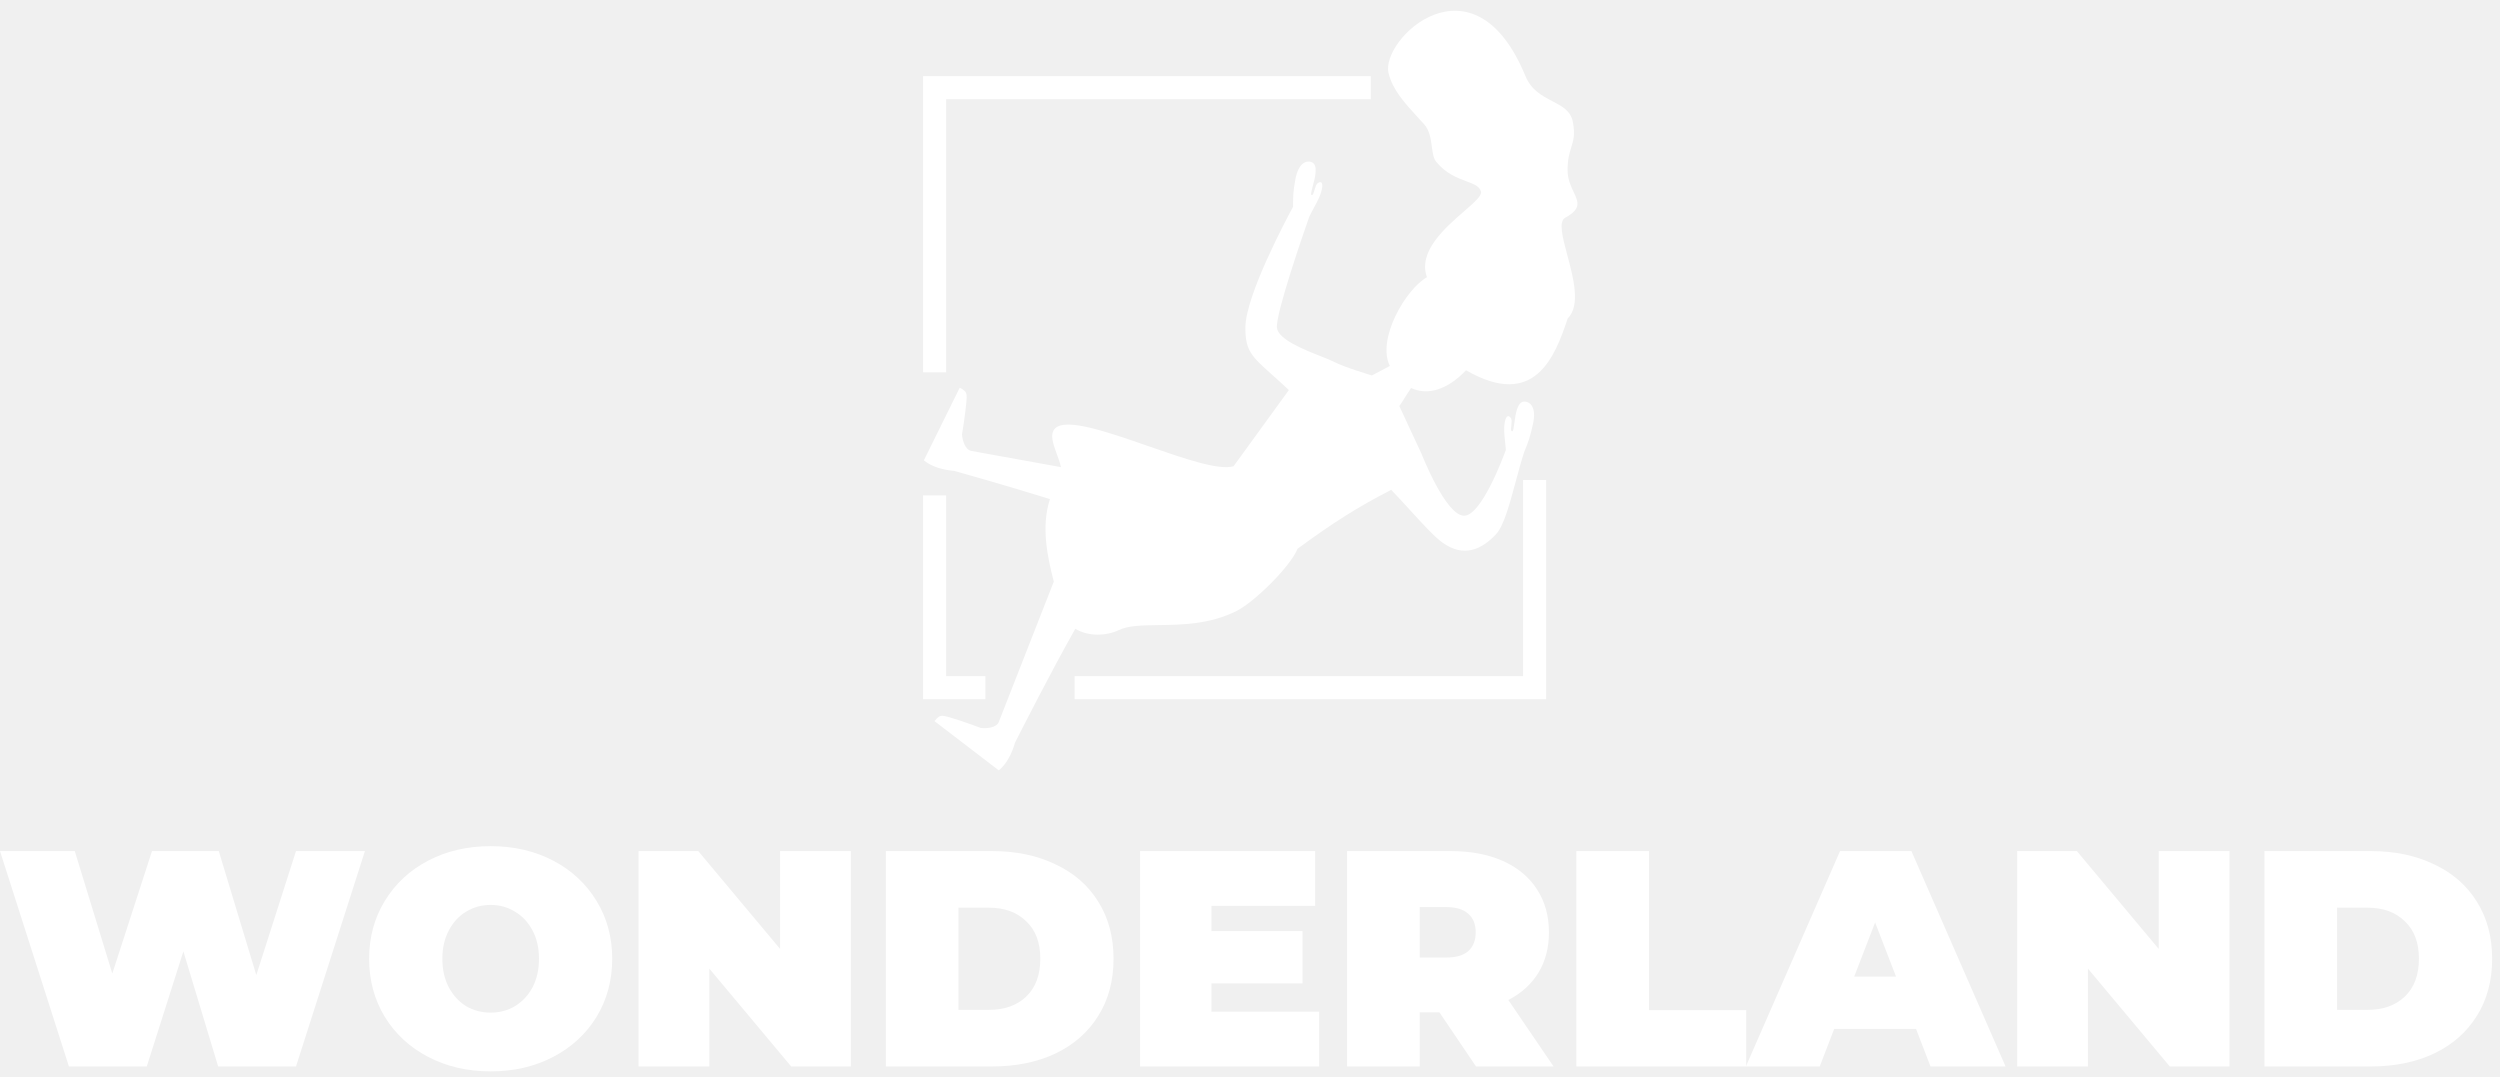
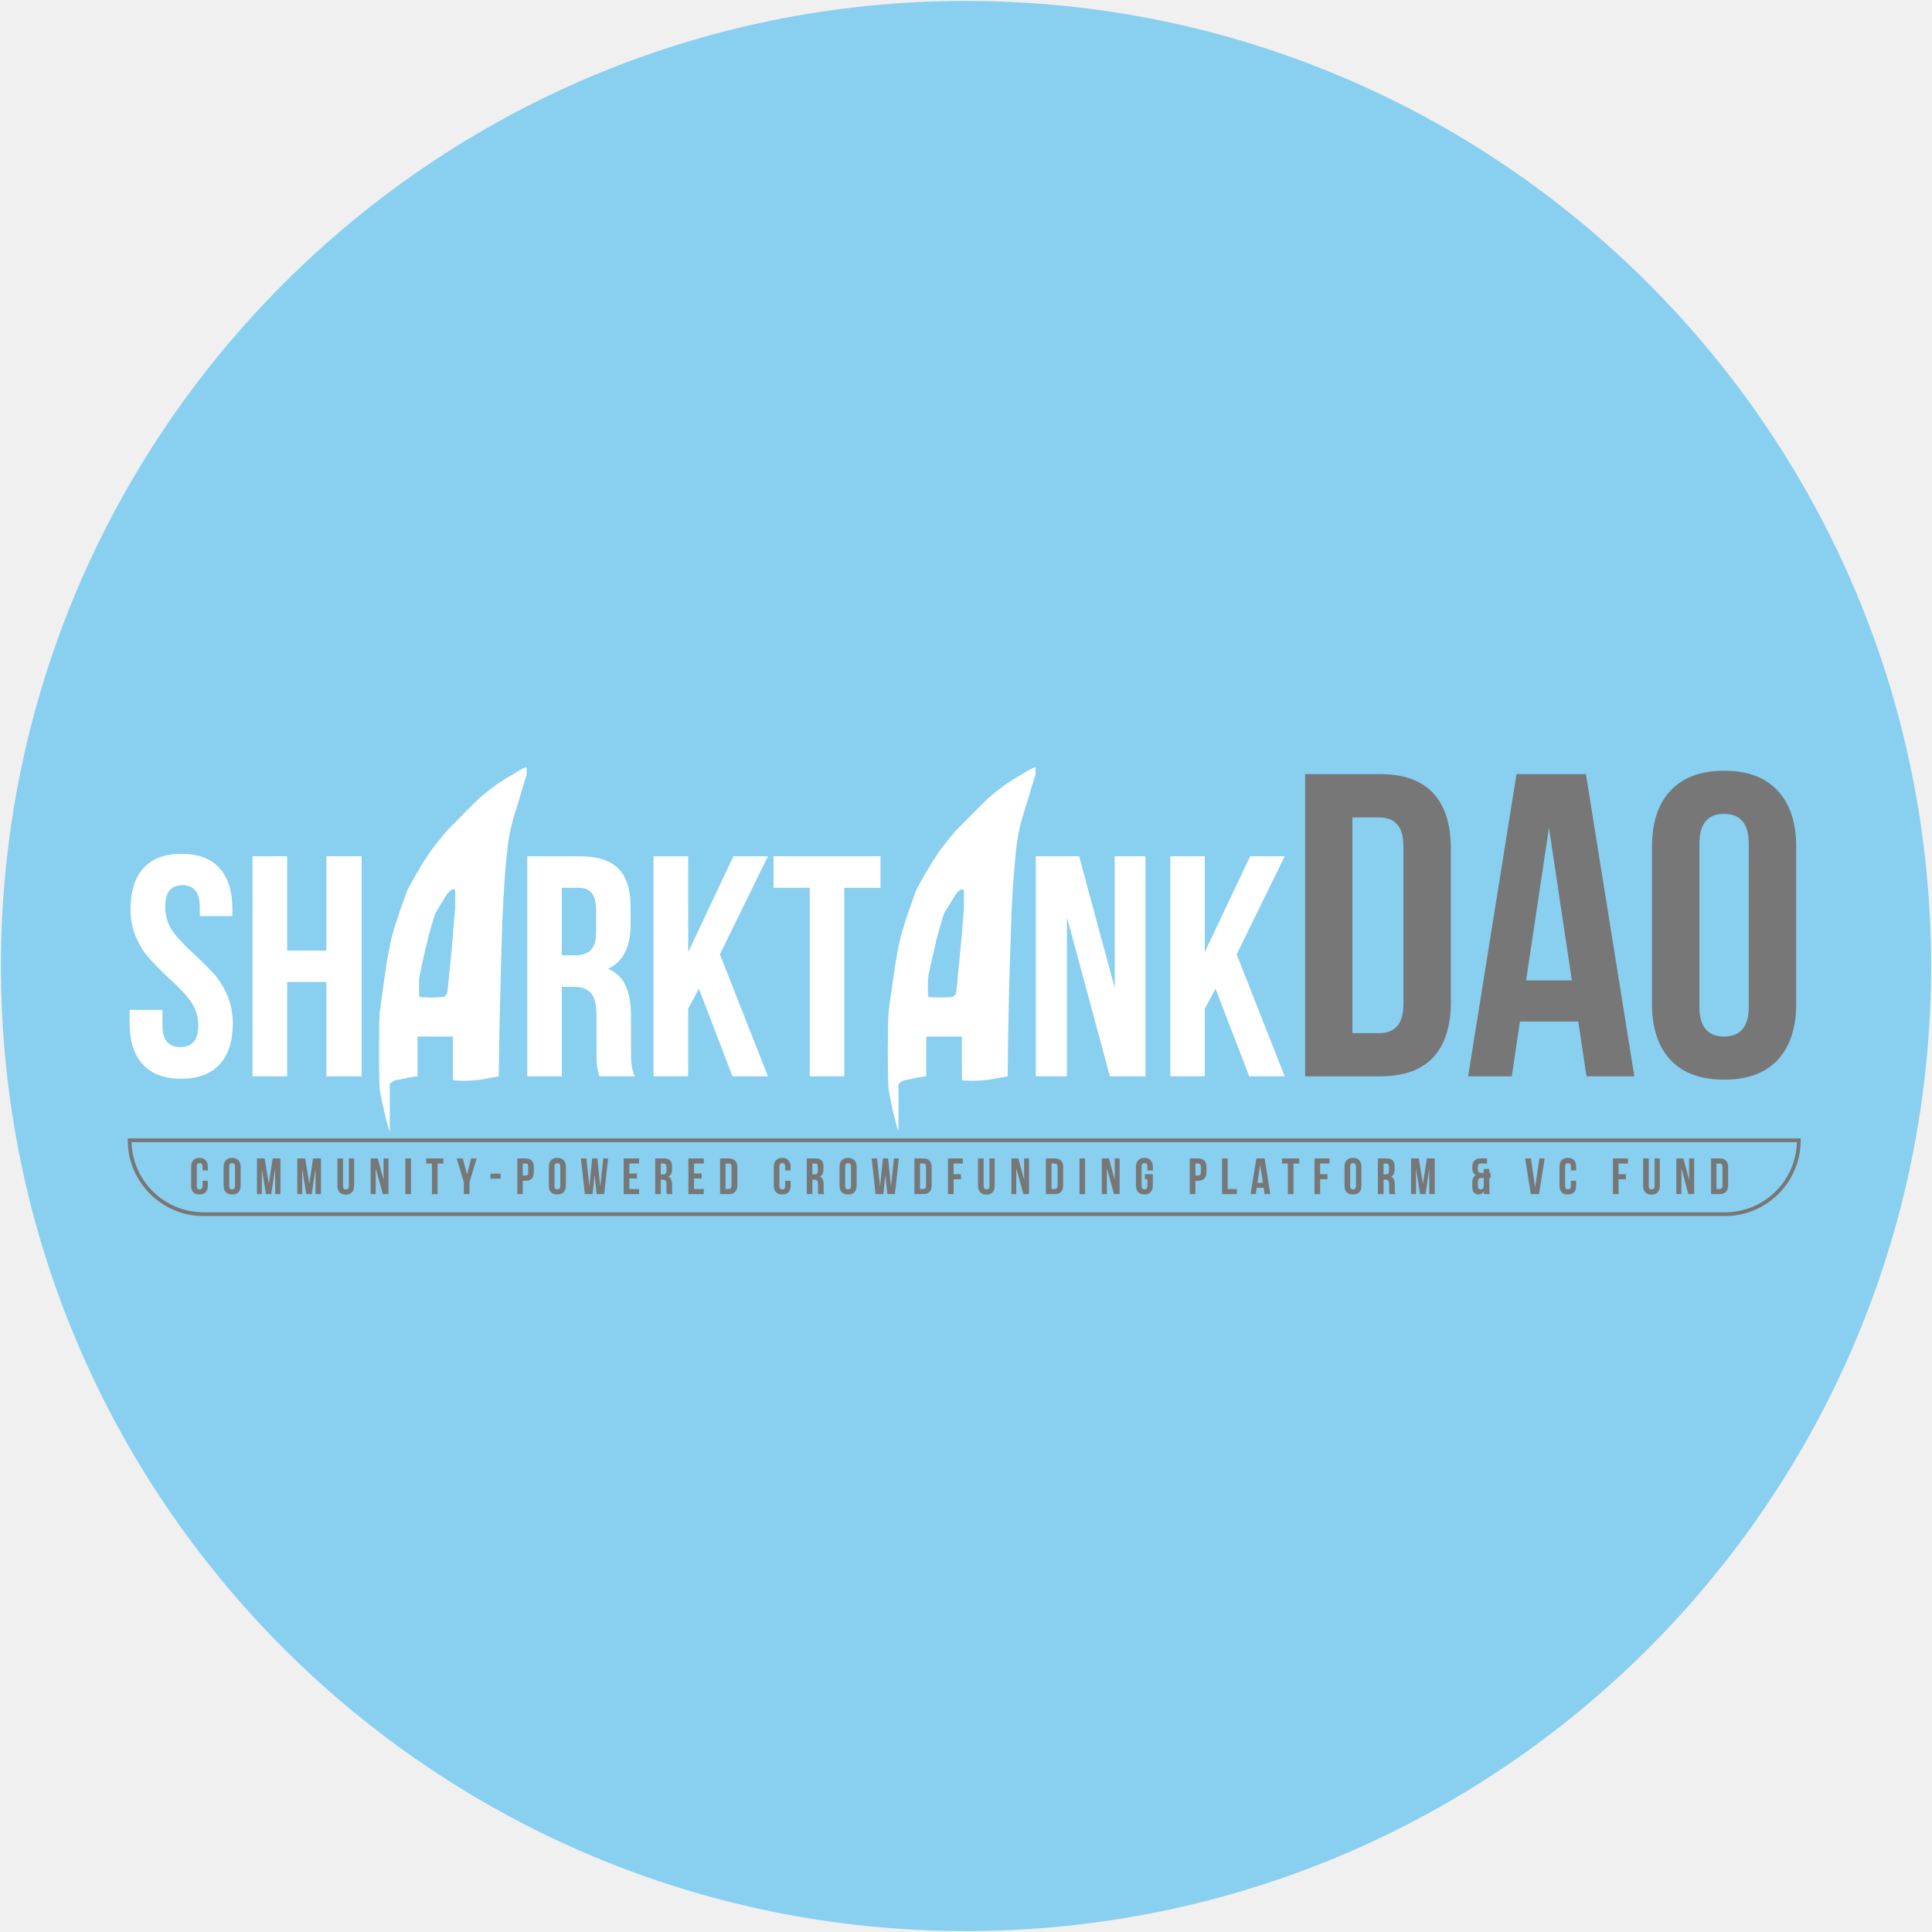
- <svg xmlns="http://www.w3.org/2000/svg" width="130" height="56" viewBox="0 0 130 56" fill="none">
-   <path d="M18.976 44.256L15.392 55.456H11.344L9.536 49.472L7.632 55.456H3.584L0 44.256H3.888L5.84 50.624L7.904 44.256H11.376L13.328 50.704L15.392 44.256H18.976Z" fill="white" />
-   <path d="M25.515 55.712C24.309 55.712 23.227 55.461 22.267 54.96C21.307 54.459 20.555 53.765 20.011 52.88C19.467 51.984 19.195 50.976 19.195 49.856C19.195 48.736 19.467 47.733 20.011 46.848C20.555 45.952 21.307 45.253 22.267 44.752C23.227 44.251 24.309 44 25.515 44C26.72 44 27.803 44.251 28.763 44.752C29.723 45.253 30.475 45.952 31.019 46.848C31.563 47.733 31.835 48.736 31.835 49.856C31.835 50.976 31.563 51.984 31.019 52.88C30.475 53.765 29.723 54.459 28.763 54.96C27.803 55.461 26.72 55.712 25.515 55.712ZM25.515 52.656C25.984 52.656 26.405 52.544 26.779 52.32C27.163 52.085 27.467 51.76 27.691 51.344C27.915 50.917 28.027 50.421 28.027 49.856C28.027 49.291 27.915 48.8 27.691 48.384C27.467 47.957 27.163 47.632 26.779 47.408C26.405 47.173 25.984 47.056 25.515 47.056C25.045 47.056 24.619 47.173 24.235 47.408C23.861 47.632 23.563 47.957 23.339 48.384C23.115 48.8 23.003 49.291 23.003 49.856C23.003 50.421 23.115 50.917 23.339 51.344C23.563 51.76 23.861 52.085 24.235 52.32C24.619 52.544 25.045 52.656 25.515 52.656Z" fill="white" />
-   <path d="M44.245 44.256V55.456H41.141L36.885 50.368V55.456H33.205V44.256H36.309L40.565 49.344V44.256H44.245Z" fill="white" />
-   <path d="M46.065 44.256H51.584C52.833 44.256 53.931 44.485 54.88 44.944C55.84 45.392 56.582 46.037 57.105 46.88C57.638 47.723 57.904 48.715 57.904 49.856C57.904 50.997 57.638 51.989 57.105 52.832C56.582 53.675 55.84 54.325 54.88 54.784C53.931 55.232 52.833 55.456 51.584 55.456H46.065V44.256ZM51.425 52.512C52.235 52.512 52.88 52.283 53.361 51.824C53.851 51.355 54.096 50.699 54.096 49.856C54.096 49.013 53.851 48.363 53.361 47.904C52.88 47.435 52.235 47.2 51.425 47.2H49.84V52.512H51.425Z" fill="white" />
-   <path d="M68.595 52.608V55.456H59.283V44.256H68.387V47.104H62.995V48.416H67.731V51.136H62.995V52.608H68.595Z" fill="white" />
-   <path d="M74.849 52.64H73.825V55.456H70.049V44.256H75.441C76.475 44.256 77.377 44.427 78.145 44.768C78.913 45.109 79.505 45.6 79.921 46.24C80.337 46.88 80.545 47.627 80.545 48.48C80.545 49.28 80.364 49.979 80.001 50.576C79.638 51.173 79.115 51.648 78.433 52L80.785 55.456H76.753L74.849 52.64ZM76.737 48.48C76.737 48.064 76.609 47.744 76.353 47.52C76.097 47.285 75.713 47.168 75.201 47.168H73.825V49.792H75.201C75.713 49.792 76.097 49.68 76.353 49.456C76.609 49.221 76.737 48.896 76.737 48.48Z" fill="white" />
-   <path d="M81.971 44.256H85.747V52.528H90.803V55.456H81.971V44.256Z" fill="white" />
-   <path d="M99.634 53.504H95.378L94.626 55.456H90.786L95.682 44.256H99.394L104.29 55.456H100.386L99.634 53.504ZM98.594 50.784L97.506 47.968L96.418 50.784H98.594Z" fill="white" />
-   <path d="M115.933 44.256V55.456H112.829L108.573 50.368V55.456H104.893V44.256H107.997L112.253 49.344V44.256H115.933Z" fill="white" />
-   <path d="M117.752 44.256H123.272C124.52 44.256 125.619 44.485 126.568 44.944C127.528 45.392 128.269 46.037 128.792 46.88C129.325 47.723 129.592 48.715 129.592 49.856C129.592 50.997 129.325 51.989 128.792 52.832C128.269 53.675 127.528 54.325 126.568 54.784C125.619 55.232 124.52 55.456 123.272 55.456H117.752V44.256ZM123.112 52.512C123.923 52.512 124.568 52.283 125.048 51.824C125.539 51.355 125.784 50.699 125.784 49.856C125.784 49.013 125.539 48.363 125.048 47.904C124.568 47.435 123.923 47.2 123.112 47.2H121.528V52.512H123.112Z" fill="white" />
-   <path fill-rule="evenodd" clip-rule="evenodd" d="M48 3.96H71.28V5.16H49.2V19.36H48V3.96ZM79.2 35.16V24.96H80.4V36.36H55.88V35.16H79.2ZM49.2 35.16V25.76H48V36.36H51.24V35.16H49.2Z" fill="white" />
-   <path fill-rule="evenodd" clip-rule="evenodd" d="M77.011 9.964C77.067 10.175 76.659 10.53 76.132 10.988C75.138 11.852 73.72 13.084 74.201 14.415C73.091 15.044 71.581 17.641 72.272 19.03L71.341 19.523C71.32 19.517 69.897 19.098 69.341 18.803C69.207 18.733 68.974 18.641 68.696 18.531C67.809 18.181 66.461 17.649 66.4 17.04C66.327 16.311 67.817 12.024 68.081 11.273C68.152 11.118 68.236 10.964 68.32 10.81L68.32 10.81C68.515 10.452 68.71 10.094 68.754 9.731C68.778 9.537 68.728 9.384 68.515 9.527C68.44 9.585 68.395 9.739 68.354 9.879C68.308 10.036 68.268 10.174 68.197 10.139C68.147 10.114 68.197 9.932 68.26 9.693C68.385 9.232 68.564 8.561 68.197 8.427C67.931 8.33 67.519 8.468 67.36 9.323C67.239 9.969 67.24 10.231 67.24 10.703V10.703L67.24 10.753C66.918 11.346 64.76 15.374 64.76 17.04C64.76 18.242 65.075 18.524 66.148 19.486C66.396 19.709 66.686 19.968 67.021 20.283L64.146 24.244C63.375 24.474 61.548 23.838 59.706 23.197C57.573 22.455 55.42 21.706 54.861 22.283C54.575 22.578 54.764 23.092 54.955 23.612C55.04 23.843 55.125 24.076 55.169 24.291L50.5 23.447C50.187 23.378 50.05 22.906 50.023 22.594C50.105 22.118 50.306 20.766 50.26 20.527C50.228 20.356 50.152 20.29 49.906 20.16L48.04 23.939C48.476 24.292 49.06 24.436 49.62 24.487L49.62 24.487C50.146 24.634 52.417 25.273 54.597 25.953C54.125 27.401 54.472 28.974 54.797 30.245L51.933 37.552C51.804 37.846 51.315 37.889 51.004 37.855C50.552 37.682 49.265 37.224 49.021 37.222C48.848 37.221 48.768 37.283 48.593 37.498L51.939 40.061C52.37 39.702 52.624 39.157 52.782 38.616L52.782 38.616C53.084 38.02 54.617 34.995 55.916 32.696C56.6 33.115 57.544 33.069 58.181 32.763C58.673 32.527 59.396 32.517 60.24 32.505C61.457 32.489 62.926 32.469 64.32 31.76C65.242 31.291 67.1 29.46 67.474 28.535C69.359 27.152 70.557 26.395 72.342 25.471C72.69 25.833 73.032 26.207 73.356 26.562L73.356 26.562C74.009 27.277 74.59 27.913 75.013 28.217C76.118 29.011 77.055 28.573 77.796 27.776C78.197 27.344 78.495 26.239 78.808 25.075L78.808 25.075C78.95 24.546 79.096 24.004 79.257 23.507H79.258C79.46 23.028 79.578 22.687 79.721 22.018C79.899 21.181 79.571 20.896 79.288 20.881C78.897 20.859 78.808 21.535 78.746 22.001C78.715 22.242 78.691 22.426 78.636 22.429C78.556 22.433 78.572 22.292 78.589 22.133V22.133C78.605 21.99 78.622 21.833 78.574 21.752C78.432 21.539 78.327 21.658 78.275 21.843C78.178 22.188 78.222 22.588 78.266 22.988C78.281 23.125 78.296 23.262 78.305 23.397C78.164 23.785 77.032 26.817 76.133 26.817C75.173 26.817 73.92 23.597 73.92 23.597L73.919 23.597L72.764 21.114L72.769 21.108C72.84 21.015 72.927 20.875 73.033 20.707C73.132 20.549 73.247 20.367 73.377 20.176C74.219 20.577 75.255 20.284 76.233 19.254C79.803 21.311 80.857 18.555 81.52 16.56C82.2 15.888 81.82 14.464 81.499 13.263C81.248 12.321 81.033 11.515 81.396 11.318C82.242 10.858 82.073 10.502 81.83 9.987C81.686 9.682 81.516 9.321 81.514 8.851C81.512 8.282 81.614 7.956 81.705 7.662C81.817 7.301 81.914 6.989 81.788 6.339C81.676 5.758 81.22 5.52 80.716 5.257C80.196 4.986 79.625 4.688 79.325 3.959C76.623 -2.608 71.757 2.051 72.207 3.814C72.431 4.689 72.992 5.302 73.852 6.24C73.917 6.312 73.984 6.385 74.053 6.46C74.341 6.775 74.401 7.226 74.456 7.63C74.498 7.947 74.537 8.235 74.678 8.407C75.183 9.027 75.781 9.25 76.248 9.425C76.639 9.571 76.937 9.683 77.011 9.964Z" fill="white" />
+ <svg xmlns="http://www.w3.org/2000/svg" version="1.2" viewBox="0 0 1030 1030" width="1030" height="1030">
+   <style>
+ 		.s0 { fill: #89cff0 } 
+ 		.s1 { fill: #ffffff } 
+ 		.s2 { fill: #777777 } 
+ 		.s3 { fill: none;stroke: #777777;stroke-width: 2 } 
+ 	</style>
+   <g id="Layer 1">
+     <circle id="&lt;Path&gt;" class="s0" cx="515" cy="515" r="514.5" />
+     <g id="&lt;Group&gt;">
+       <g id="&lt;Group&gt;">
+         <path id="&lt;Compound Path&gt;" class="s1" d="m76.5 462.8q6.9-7.6 20.3-7.6 13.4 0 20.2 7.6 6.9 7.6 6.9 21.9v3.7h-17.4v-4.9q0-6-2.4-8.8-2.3-2.8-6.8-2.8-4.5 0-6.9 2.8-2.3 2.8-2.3 8.8 0 7.4 3.9 12.9 3.9 5.5 11.8 12.6 6.5 6 10.6 10.6 4 4.6 6.8 11.1 2.9 6.6 2.9 15 0 14.2-7.1 21.8-7 7.6-20.4 7.6-13.4 0-20.4-7.6-7.1-7.6-7.1-21.8v-7.3h17.5v8.4q0 11.4 9.5 11.4 9.6 0 9.6-11.4 0-7.3-4-12.9-3.9-5.5-11.8-12.5-6.5-6.1-10.5-10.7-4.1-4.6-6.9-11.1-2.9-6.5-2.9-14.9 0-14.3 6.9-21.9z" />
+         <path id="&lt;Compound Path&gt;" class="s1" d="m134.6 573.8v-117.3h18.5v50.3h20.9v-50.3h18.8v117.3h-18.8v-50.3h-20.9v50.3z" />
+         <path id="&lt;Compound Path&gt;" fill-rule="evenodd" class="s1" d="m202.4 580.2q-0.1-1.3-0.2-4.3 0-2.9-0.1-6.8 0-3.9 0-8.3 0-4.4 0-8.4 0.1-4.1 0.1-7.4 0.1-3.3 0.2-5.1 0-0.2 0.3-2 0.2-1.8 0.6-4.4 0.3-2.7 0.8-5.9 0.5-3.3 0.9-6.4 0.5-3.2 0.9-6.1 0.4-2.9 0.8-4.8 0.1-0.8 0.4-2.4 0.3-1.6 0.7-3.2 0.3-1.7 0.6-3.1 0.3-1.4 0.4-1.8 0.5-2 1.7-5.9 1.3-3.9 2.6-8 1.4-4 2.6-7.3 1.2-3.3 1.5-4.1 0.1-0.3 1.1-2.1 1.1-1.8 2.4-4.2 1.3-2.4 2.7-4.7 1.4-2.4 2.2-3.8 0.3-0.4 0.9-1.3 0.7-1 1.3-2 0.7-1 1.3-1.9 0.6-0.9 0.8-1.2 0.6-0.9 1.9-2.5 1.3-1.7 2.7-3.3 1.3-1.7 2.4-3 1.2-1.4 1.5-1.8 1-0.9 3.3-3.3 2.4-2.5 5.1-5.2 2.7-2.7 5.1-5.1 2.4-2.3 3.3-3.3 0.6-0.5 2.1-1.7 1.5-1.3 3.1-2.6 1.7-1.3 3.2-2.4 1.6-1.2 2.3-1.7 0.2-0.1 1.5-0.9 1.3-0.9 3-1.9 1.8-1 3.4-2 1.7-1 2.6-1.6 0.5-0.3 2.1-1.1 1.6-0.8 2.2-1 0.1 0.6 0.1 2.2 0 1.6-0.1 2-0.3 0.9-1.2 3.9-0.9 3.1-2 6.7-1.1 3.5-2 6.7-1 3.1-1.2 3.8-1.1 3.4-2 7.5-1 4.1-1.7 10.4-0.8 6.3-1.5 15.7-0.7 9.5-1.3 23.8-0.5 14.4-1 34.5-0.6 20.1-0.9 47.7 0 0.1-1.4 0.3-1.5 0.3-3.5 0.6-2.1 0.4-4.2 0.8-2.2 0.3-3.6 0.4-0.7 0.1-2.4 0.2-1.6 0.1-3.4 0.1-1.9 0-3.5-0.1-1.7-0.1-2.4-0.2v-23.3h-18.9v21.2q-0.8 0.1-2.4 0.3-1.7 0.3-3.5 0.6-1.8 0.4-3.5 0.8-1.7 0.3-2.4 0.4-0.8 0.3-1.9 1-1.1 0.8-1.1 1.2v25.3q-0.5-1.3-1.4-4.6-0.9-3.2-1.7-7-0.9-3.7-1.5-7-0.7-3.3-0.8-4.6zm21.2-59.2q-0.1 0.6-0.2 2.1 0 1.4 0 3.1 0 1.7 0 3.2 0.1 1.5 0.2 2.1 0.7 0.1 2.5 0.2 1.8 0.1 3.9 0.1 2 0 3.8-0.1 1.8-0.1 2.5-0.2 0.5 0 1.3-0.8 0.8-0.8 0.8-1.3 0.3-1.7 0.6-5.1 0.4-3.4 0.8-7.8 0.4-4.4 0.9-9.2 0.4-4.9 0.8-9.3 0.3-4.4 0.6-7.8 0.3-3.5 0.5-5.2 0.1-0.6 0.1-2.1 0-1.6 0-3.2 0-1.7 0-3.2 0-1.4-0.1-2-0.3-0.3-1.1-0.3-0.8 0-1.1 0.3-0.1 0.2-1 1-0.9 0.7-1 1.1-0.6 0.8-1.6 2.5-1 1.6-2 3.3-1 1.7-1.8 3-0.9 1.4-1 1.7-0.2 0.4-0.7 2.3-0.6 1.9-1.3 4.2-0.7 2.3-1.3 4.7-0.6 2.3-0.9 3.6-0.4 1.7-1.1 4.6-0.7 3-1.4 6-0.6 3-1.1 5.5-0.6 2.4-0.6 3z" />
+         <path id="&lt;Compound Path&gt;" fill-rule="evenodd" class="s1" d="m318.3 568.4q-0.3-2.5-0.3-9v-18.4q0-8.1-2.9-11.5-2.8-3.4-9.2-3.4h-6.4v47.7h-18.4v-117.3h27.8q14.3 0 20.8 6.6 6.5 6.7 6.5 20.4v9.2q0 18.1-12 23.8 6.5 2.7 9.3 9 2.9 6.2 2.9 16v18.1q0 5 0.3 8.1 0.4 3.1 1.7 6.1h-18.8q-1-2.9-1.3-5.4zm-18.8-59.1h7.2q5.6 0 8.3-2.8 2.8-2.9 2.8-9.6v-11.6q0-6.3-2.3-9.2-2.2-2.8-7.1-2.8h-8.9z" />
+         <path id="&lt;Compound Path&gt;" class="s1" d="m366.9 537.8v36h-18.5v-117.3h18.5v51.1l24.1-51.1h18.4l-25.6 52.3 25.6 65h-18.9l-17.9-46.7z" />
+         <path id="&lt;Compound Path&gt;" class="s1" d="m469.4 456.5v16.8h-19.3v100.5h-18.4v-100.5h-19.3v-16.8z" />
+         <path id="&lt;Compound Path&gt;" fill-rule="evenodd" class="s1" d="m473.7 580.2q-0.1-1.3-0.2-4.3 0-2.9-0.1-6.8-0.1-3.9-0.1-8.3 0-4.4 0.1-8.4 0.1-4.1 0.1-7.4 0.1-3.3 0.2-5.1 0-0.2 0.2-2 0.3-1.8 0.6-4.4 0.4-2.7 0.9-5.9 0.4-3.3 0.9-6.4 0.5-3.2 0.9-6.1 0.4-2.9 0.8-4.8 0.1-0.8 0.4-2.4 0.3-1.6 0.6-3.2 0.4-1.7 0.7-3.1 0.3-1.4 0.4-1.8 0.5-2 1.7-5.9 1.2-3.9 2.6-8 1.4-4 2.6-7.3 1.1-3.3 1.5-4.1 0.1-0.3 1.1-2.1 1-1.8 2.3-4.2 1.3-2.4 2.8-4.7 1.4-2.4 2.2-3.8 0.2-0.4 0.9-1.3 0.6-1 1.3-2 0.6-1 1.2-1.9 0.6-0.9 0.9-1.2 0.6-0.9 1.9-2.5 1.3-1.7 2.6-3.3 1.4-1.7 2.5-3 1.1-1.4 1.5-1.8 0.9-0.9 3.3-3.3 2.4-2.5 5.1-5.2 2.7-2.7 5.1-5.1 2.4-2.3 3.3-3.3 0.6-0.5 2.1-1.7 1.4-1.3 3.1-2.6 1.7-1.3 3.2-2.4 1.5-1.2 2.3-1.7 0.2-0.1 1.5-0.9 1.3-0.9 3-1.9 1.7-1 3.4-2 1.6-1 2.6-1.6 0.5-0.3 2.1-1.1 1.6-0.8 2.2-1 0.1 0.6 0.1 2.2 0 1.6-0.1 2-0.3 0.9-1.2 3.9-1 3.1-2 6.7-1.1 3.5-2.1 6.7-0.9 3.1-1.1 3.8-1.1 3.4-2.1 7.5-0.9 4.1-1.7 10.4-0.7 6.3-1.4 15.7-0.8 9.5-1.3 23.8-0.5 14.4-1.1 34.5-0.5 20.1-0.8 47.7 0 0.1-1.5 0.3-1.4 0.3-3.5 0.6-2 0.4-4.2 0.8-2.1 0.3-3.5 0.4-0.7 0.1-2.4 0.2-1.6 0.1-3.5 0.1-1.8 0-3.5-0.1-1.6-0.1-2.3-0.2v-23.3h-19v21.2q-0.7 0.1-2.3 0.3-1.7 0.3-3.5 0.6-1.9 0.4-3.5 0.8-1.7 0.3-2.4 0.4-0.8 0.3-2 1-1.1 0.8-1.1 1.2v25.3q-0.5-1.3-1.3-4.6-0.9-3.2-1.8-7-0.8-3.7-1.4-7-0.7-3.3-0.8-4.6zm21.2-59.2q-0.1 0.6-0.2 2.1 0 1.4 0 3.1 0 1.7 0 3.2 0.1 1.5 0.2 2.1 0.7 0.1 2.5 0.2 1.7 0.1 3.8 0.1 2.1 0 3.9-0.1 1.7-0.1 2.5-0.2 0.4 0 1.3-0.8 0.8-0.8 0.8-1.3 0.2-1.7 0.6-5.1 0.3-3.4 0.7-7.8 0.5-4.4 0.9-9.2 0.5-4.9 0.9-9.3 0.3-4.4 0.6-7.8 0.3-3.5 0.4-5.2 0.1-0.6 0.1-2.1 0-1.6 0-3.2 0-1.7 0-3.2 0-1.4-0.1-2-0.2-0.3-1-0.3-0.9 0-1.1 0.3-0.1 0.2-1 1-0.9 0.7-1 1.1-0.6 0.8-1.6 2.5-1 1.6-2 3.3-1 1.7-1.9 3-0.8 1.4-0.9 1.7-0.2 0.4-0.8 2.3-0.5 1.9-1.2 4.2-0.7 2.3-1.3 4.7-0.6 2.3-1 3.6-0.3 1.7-1 4.6-0.7 3-1.4 6-0.6 3-1.2 5.5-0.5 2.4-0.5 3z" />
+         <path id="&lt;Compound Path&gt;" class="s1" d="m568.8 573.8h-16.6v-117.3h23.1l19 70.2v-70.2h16.4v117.3h-19l-22.9-84.9z" />
+         <path id="&lt;Compound Path&gt;" class="s1" d="m642.3 537.8v36h-18.4v-117.3h18.4v51.1l24.2-51.1h18.4l-25.6 52.3 25.6 65h-18.9l-18-46.7z" />
+         <path id="&lt;Compound Path&gt;" fill-rule="evenodd" class="s2" d="m735.8 412.7q18.9 0 28.3 10.2 9.4 10.1 9.4 29.6v81.5q0 19.5-9.4 29.7-9.4 10.1-28.3 10.1h-40v-161.1zm-14.8 138.1h14.3q6.2 0 9.5-3.7 3.4-3.7 3.4-12v-83.7q0-8.3-3.4-12-3.3-3.6-9.5-3.6h-14.3z" />
+         <path id="&lt;Compound Path&gt;" fill-rule="evenodd" class="s2" d="m845.8 573.8l-4.4-29.2h-31.1l-4.3 29.2h-23.3l25.8-161.1h37l25.8 161.1zm-7.8-51.1l-12.2-81.4-12.2 81.4z" />
+         <path id="&lt;Compound Path&gt;" fill-rule="evenodd" class="s2" d="m890.6 421.5q9.9-10.6 28.6-10.6 18.6 0 28.5 10.6 9.9 10.6 9.9 29.9v83.7q0 19.4-9.9 30-9.9 10.5-28.5 10.5-18.7 0-28.6-10.5-9.9-10.6-9.9-30v-83.7q0-19.3 9.9-29.9zm28.6 131.1q13.1 0 13.1-15.8v-87q0-15.9-13.1-15.9-13.2 0-13.2 15.9v87q0 15.8 13.2 15.8z" />
+       </g>
+       <path id="&lt;Path&gt;" class="s3" d="m919.7 647.3h-811.2c-21.7 0-39.4-17.7-39.4-39.4h889.9c0 21.7-17.6 39.4-39.3 39.4z" />
+       <g id="&lt;Group&gt;">
+         <g id="&lt;Group&gt;">
+           <path id="&lt;Compound Path&gt;" class="s2" d="m110.8 632q0 2.3-1.1 3.6-1.2 1.2-3.4 1.2-2.1 0-3.3-1.2-1.1-1.3-1.1-3.6v-9.9q0-2.3 1.1-3.5 1.2-1.3 3.3-1.3 2.2 0 3.4 1.3 1.1 1.2 1.1 3.5v1.9h-2.8v-2.1q0-1.8-1.6-1.8-1.5 0-1.5 1.8v10.3q0 1.9 1.5 1.9 1.6 0 1.6-1.9v-2.7h2.8z" />
+           <path id="&lt;Compound Path&gt;" fill-rule="evenodd" class="s2" d="m120.4 618.6q1.1-1.3 3.3-1.3 2.2 0 3.4 1.3 1.2 1.2 1.2 3.5v9.9q0 2.3-1.2 3.6-1.2 1.2-3.4 1.2-2.2 0-3.3-1.2-1.2-1.3-1.2-3.6v-9.9q0-2.3 1.2-3.5zm3.3 15.5q1.6 0 1.6-1.9v-10.3q0-1.8-1.6-1.8-1.5 0-1.5 1.8v10.3q0 1.9 1.5 1.9z" />
+           <path id="&lt;Compound Path&gt;" class="s2" d="m145.4 617.6h4.1v19h-2.8v-13.6l-2.1 13.6h-2.8l-2.2-13.5v13.5h-2.6v-19h4.1l2.2 13.5z" />
+           <path id="&lt;Compound Path&gt;" class="s2" d="m166.9 617.6h4.2v19h-2.9v-13.6l-2 13.6h-2.9l-2.2-13.5v13.5h-2.6v-19h4.2l2.2 13.5z" />
+           <path id="&lt;Compound Path&gt;" class="s2" d="m182.9 632.3q0 1.8 1.5 1.8 1.6 0 1.6-1.8v-14.7h2.8v14.5q0 2.3-1.1 3.5-1.2 1.3-3.3 1.3-2.2 0-3.4-1.3-1.1-1.2-1.1-3.5v-14.5h3z" />
+           <path id="&lt;Compound Path&gt;" class="s2" d="m200.3 636.6h-2.7v-19h3.8l3.1 11.4v-11.4h2.6v19h-3l-3.8-13.8z" />
+           <path id="&lt;Compound Path&gt;" class="s2" d="m219.1 617.6v19h-3v-19z" />
+           <path id="&lt;Compound Path&gt;" class="s2" d="m236.4 617.6v2.7h-3.1v16.3h-3v-16.3h-3.1v-2.7z" />
+           <path id="&lt;Compound Path&gt;" class="s2" d="m243.5 617.6h3.2l2.3 8.6 2.2-8.6h2.9l-3.8 12.7v6.3h-3v-6.3z" />
+           <path id="&lt;Compound Path&gt;" class="s2" d="m266.9 625.7v2.7h-5.4v-2.7z" />
+           <path id="&lt;Compound Path&gt;" fill-rule="evenodd" class="s2" d="m283.5 618.8q1.1 1.2 1.1 3.5v2.4q0 2.4-1.1 3.6-1.1 1.2-3.3 1.2h-1.5v7.1h-2.9v-19h4.4q2.2 0 3.3 1.2zm-4.8 7.9h1.5q0.7 0 1.1-0.4 0.3-0.4 0.3-1.4v-2.8q0-1-0.3-1.4-0.4-0.4-1.1-0.4h-1.5z" />
+           <path id="&lt;Compound Path&gt;" fill-rule="evenodd" class="s2" d="m293.7 618.6q1.2-1.3 3.4-1.3 2.2 0 3.4 1.3 1.2 1.2 1.2 3.5v9.9q0 2.3-1.2 3.6-1.2 1.2-3.4 1.2-2.2 0-3.4-1.2-1.1-1.3-1.1-3.6v-9.9q0-2.3 1.1-3.5zm3.4 15.5q1.6 0 1.6-1.9v-10.3q0-1.8-1.6-1.8-1.5 0-1.5 1.8v10.3q0 1.9 1.5 1.9z" />
+           <path id="&lt;Compound Path&gt;" class="s2" d="m315.9 636.6h-4.1l-2.1-19h2.9l1.6 15 1.5-15h2.8l1.5 15.1 1.6-15.1h2.6l-2.1 19h-4l-1.1-10.1z" />
+           <path id="&lt;Compound Path&gt;" class="s2" d="m339.6 625.6v2.7h-4.1v5.6h5.2v2.7h-8.2v-19h8.2v2.7h-5.2v5.3z" />
+           <path id="&lt;Compound Path&gt;" fill-rule="evenodd" class="s2" d="m355.4 635.7q-0.1-0.4-0.1-1.4v-3q0-1.3-0.5-1.9-0.4-0.5-1.5-0.5h-1v7.7h-3v-19h4.5q2.3 0 3.4 1 1.1 1.1 1.1 3.3v1.5q0 3-2 3.9 1.1 0.4 1.5 1.5 0.5 1 0.5 2.6v2.9q0 0.8 0 1.3 0.1 0.5 0.3 1h-3q-0.2-0.5-0.2-0.9zm-3.1-9.6h1.2q0.9 0 1.3-0.4 0.5-0.5 0.5-1.6v-1.9q0-1-0.4-1.5-0.4-0.4-1.2-0.4h-1.4z" />
+           <path id="&lt;Compound Path&gt;" class="s2" d="m374.1 625.6v2.7h-4.1v5.6h5.2v2.7h-8.2v-19h8.2v2.7h-5.2v5.3z" />
+           <path id="&lt;Compound Path&gt;" fill-rule="evenodd" class="s2" d="m388.6 617.6q2.2 0 3.3 1.2 1.2 1.2 1.2 3.5v9.6q0 2.3-1.2 3.5-1.1 1.2-3.3 1.2h-4.7v-19zm-1.8 16.3h1.7q0.7 0 1.1-0.4 0.4-0.5 0.4-1.5v-9.9q0-0.9-0.4-1.4-0.4-0.4-1.1-0.4h-1.7z" />
+           <path id="&lt;Compound Path&gt;" class="s2" d="m421.5 632q0 2.3-1.2 3.6-1.1 1.2-3.3 1.2-2.2 0-3.3-1.2-1.2-1.3-1.2-3.6v-9.9q0-2.3 1.2-3.5 1.1-1.3 3.3-1.3 2.2 0 3.3 1.3 1.2 1.2 1.2 3.5v1.9h-2.9v-2.1q0-1.8-1.5-1.8-1.6 0-1.6 1.8v10.3q0 1.9 1.6 1.9 1.5 0 1.5-1.9v-2.7h2.9z" />
+           <path id="&lt;Compound Path&gt;" fill-rule="evenodd" class="s2" d="m436.1 635.7q0-0.4 0-1.4v-3q0-1.3-0.5-1.9-0.5-0.5-1.5-0.5h-1v7.7h-3v-19h4.5q2.3 0 3.4 1 1 1.1 1 3.3v1.5q0 3-1.9 3.9 1 0.4 1.5 1.5 0.5 1 0.5 2.6v2.9q0 0.8 0 1.3 0.1 0.5 0.3 1h-3.1q-0.1-0.5-0.2-0.9zm-3-9.6h1.1q0.9 0 1.4-0.4 0.4-0.5 0.4-1.6v-1.9q0-1-0.3-1.5-0.4-0.4-1.2-0.4h-1.4z" />
+           <path id="&lt;Compound Path&gt;" fill-rule="evenodd" class="s2" d="m448.7 618.6q1.2-1.3 3.4-1.3 2.2 0 3.4 1.3 1.2 1.2 1.2 3.5v9.9q0 2.3-1.2 3.6-1.2 1.2-3.4 1.2-2.2 0-3.4-1.2-1.1-1.3-1.1-3.6v-9.9q0-2.3 1.1-3.5zm3.4 15.5q1.6 0 1.6-1.9v-10.3q0-1.8-1.6-1.8-1.5 0-1.5 1.8v10.3q0 1.9 1.5 1.9z" />
+           <path id="&lt;Compound Path&gt;" class="s2" d="m470.9 636.6h-4.1l-2.1-19h2.9l1.6 15 1.5-15h2.8l1.5 15.1 1.6-15.1h2.6l-2.1 19h-4l-1.1-10.1z" />
+           <path id="&lt;Compound Path&gt;" fill-rule="evenodd" class="s2" d="m492.2 617.6q2.3 0 3.4 1.2 1.1 1.2 1.1 3.5v9.6q0 2.3-1.1 3.5-1.1 1.2-3.4 1.2h-4.7v-19zm-1.7 16.3h1.6q0.8 0 1.2-0.4 0.4-0.5 0.4-1.5v-9.9q0-0.9-0.4-1.4-0.4-0.4-1.2-0.4h-1.6z" />
+           <path id="&lt;Compound Path&gt;" class="s2" d="m512.3 626v2.7h-3.9v7.9h-3v-19h7.9v2.7h-4.9v5.7z" />
+           <path id="&lt;Compound Path&gt;" class="s2" d="m524.4 632.3q0 1.8 1.6 1.8 1.5 0 1.5-1.8v-14.7h2.8v14.5q0 2.3-1.1 3.5-1.1 1.3-3.3 1.3-2.2 0-3.3-1.3-1.2-1.2-1.2-3.5v-14.5h3z" />
+           <path id="&lt;Compound Path&gt;" class="s2" d="m541.8 636.6h-2.6v-19h3.7l3.1 11.4v-11.4h2.6v19h-3l-3.8-13.8z" />
+           <path id="&lt;Compound Path&gt;" fill-rule="evenodd" class="s2" d="m562.3 617.6q2.3 0 3.4 1.2 1.1 1.2 1.1 3.5v9.6q0 2.3-1.1 3.5-1.1 1.2-3.4 1.2h-4.7v-19zm-1.7 16.3h1.6q0.8 0 1.2-0.4 0.4-0.5 0.4-1.5v-9.9q0-0.9-0.4-1.4-0.4-0.4-1.2-0.4h-1.6z" />
+           <path id="&lt;Compound Path&gt;" class="s2" d="m578.5 617.6v19h-3v-19z" />
+           <path id="&lt;Compound Path&gt;" class="s2" d="m590.1 636.6h-2.7v-19h3.8l3.1 11.4v-11.4h2.6v19h-3l-3.8-13.8z" />
+           <path id="&lt;Compound Path&gt;" class="s2" d="m614.6 626v6q0 2.3-1.2 3.6-1.1 1.2-3.3 1.2-2.2 0-3.3-1.2-1.2-1.3-1.2-3.6v-9.9q0-2.3 1.2-3.5 1.1-1.3 3.3-1.3 2.2 0 3.3 1.3 1.2 1.2 1.2 3.5v1.9h-2.9v-2.1q0-1.8-1.5-1.8-1.6 0-1.6 1.8v10.3q0 1.9 1.6 1.9 1.5 0 1.5-1.9v-3.5h-1.3v-2.7z" />
+           <path id="&lt;Compound Path&gt;" fill-rule="evenodd" class="s2" d="m642.1 618.8q1.1 1.2 1.1 3.5v2.4q0 2.4-1.1 3.6-1.2 1.2-3.4 1.2h-1.4v7.1h-3v-19h4.4q2.2 0 3.4 1.2zm-4.8 7.9h1.4q0.7 0 1.1-0.4 0.4-0.4 0.4-1.4v-2.8q0-1-0.4-1.4-0.4-0.4-1.1-0.4h-1.4z" />
+           <path id="&lt;Compound Path&gt;" class="s2" d="m654.5 617.6v16.3h4.9v2.7h-7.9v-19z" />
+           <path id="&lt;Compound Path&gt;" fill-rule="evenodd" class="s2" d="m674.2 636.6l-0.5-3.4h-3.7l-0.5 3.4h-2.8l3.1-19h4.4l3 19zm-0.9-6l-1.5-9.7-1.4 9.7z" />
+           <path id="&lt;Compound Path&gt;" class="s2" d="m692.7 617.6v2.7h-3.1v16.3h-3v-16.3h-3.1v-2.7z" />
+           <path id="&lt;Compound Path&gt;" class="s2" d="m707.7 626v2.7h-3.9v7.9h-3v-19h8v2.7h-5v5.7z" />
+           <path id="&lt;Compound Path&gt;" fill-rule="evenodd" class="s2" d="m717.9 618.6q1.2-1.3 3.4-1.3 2.2 0 3.4 1.3 1.1 1.2 1.1 3.5v9.9q0 2.3-1.1 3.6-1.2 1.2-3.4 1.2-2.2 0-3.4-1.2-1.1-1.3-1.1-3.6v-9.9q0-2.3 1.1-3.5zm3.4 15.5q1.6 0 1.6-1.9v-10.3q0-1.8-1.6-1.8-1.5 0-1.5 1.8v10.3q0 1.9 1.5 1.9z" />
+           <path id="&lt;Compound Path&gt;" fill-rule="evenodd" class="s2" d="m740.6 635.7q0-0.4 0-1.4v-3q0-1.3-0.5-1.9-0.5-0.5-1.5-0.5h-1v7.7h-3v-19h4.5q2.3 0 3.4 1 1 1.1 1 3.3v1.5q0 3-1.9 3.9 1 0.4 1.5 1.5 0.5 1 0.5 2.6v2.9q0 0.8 0 1.3 0.1 0.5 0.3 1h-3.1q-0.1-0.5-0.2-0.9zm-3-9.6h1.1q0.9 0 1.4-0.4 0.4-0.5 0.4-1.6v-1.9q0-1-0.3-1.5-0.4-0.4-1.2-0.4h-1.4z" />
+           <path id="&lt;Compound Path&gt;" class="s2" d="m760.7 617.6h4.2v19h-2.9v-13.6l-2 13.6h-2.9l-2.2-13.5v13.5h-2.6v-19h4.1l2.2 13.5z" />
+           <path id="&lt;Compound Path&gt;" fill-rule="evenodd" class="s2" d="m786.9 626.5q-1-0.4-1.5-1.4-0.5-0.9-0.5-2.5v-0.3q0-2.3 1.1-3.5 1.1-1.2 3.3-1.2h3.5v2.7h-3.4q-0.7 0-1.1 0.4-0.4 0.5-0.4 1.4v1.2q0 1.1 0.4 1.6 0.5 0.4 1.4 0.4h1.3v-2.1h3v2.1h0.7v2.7h-0.7v6.3q0 0.8 0 1.3 0.1 0.5 0.3 1h-3.1q-0.2-0.6-0.2-1.5-0.8 1.7-2.8 1.7-1.6 0-2.5-1.1-0.8-1.1-0.8-3.2v-2q0-3 2-4zm2.5 7.6q1.5 0 1.6-1.7v-4.4h-1.2q-1 0-1.5 0.6-0.4 0.6-0.4 1.9v1.7q0 1.9 1.5 1.9z" />
+           <path id="&lt;Compound Path&gt;" class="s2" d="m820.7 617.6h2.8l-3 19h-4.4l-3-19h3.1l2.2 15.5z" />
+           <path id="&lt;Compound Path&gt;" class="s2" d="m840.3 632q0 2.3-1.1 3.6-1.2 1.2-3.4 1.2-2.1 0-3.3-1.2-1.1-1.3-1.1-3.6v-9.9q0-2.3 1.1-3.5 1.2-1.3 3.3-1.3 2.2 0 3.4 1.3 1.1 1.2 1.1 3.5v1.9h-2.8v-2.1q0-1.8-1.6-1.8-1.5 0-1.5 1.8v10.3q0 1.9 1.5 1.9 1.6 0 1.6-1.9v-2.7h2.8z" />
+           <path id="&lt;Compound Path&gt;" class="s2" d="m866.8 626v2.7h-3.9v7.9h-3v-19h8v2.7h-5v5.7z" />
+           <path id="&lt;Compound Path&gt;" class="s2" d="m879 632.3q0 1.8 1.5 1.8 1.6 0 1.6-1.8v-14.7h2.8v14.5q0 2.3-1.1 3.5-1.2 1.3-3.4 1.3-2.1 0-3.3-1.3-1.1-1.2-1.1-3.5v-14.5h3z" />
+           <path id="&lt;Compound Path&gt;" class="s2" d="m896.4 636.6h-2.7v-19h3.8l3 11.4v-11.4h2.7v19h-3.1l-3.7-13.8z" />
+           <path id="&lt;Compound Path&gt;" fill-rule="evenodd" class="s2" d="m916.9 617.6q2.2 0 3.3 1.2 1.1 1.2 1.1 3.5v9.6q0 2.3-1.1 3.5-1.1 1.2-3.3 1.2h-4.7v-19zm-1.8 16.3h1.7q0.7 0 1.1-0.4 0.4-0.5 0.4-1.5v-9.9q0-0.9-0.4-1.4-0.4-0.4-1.1-0.4h-1.7z" />
+         </g>
+       </g>
+     </g>
+   </g>
</svg>
